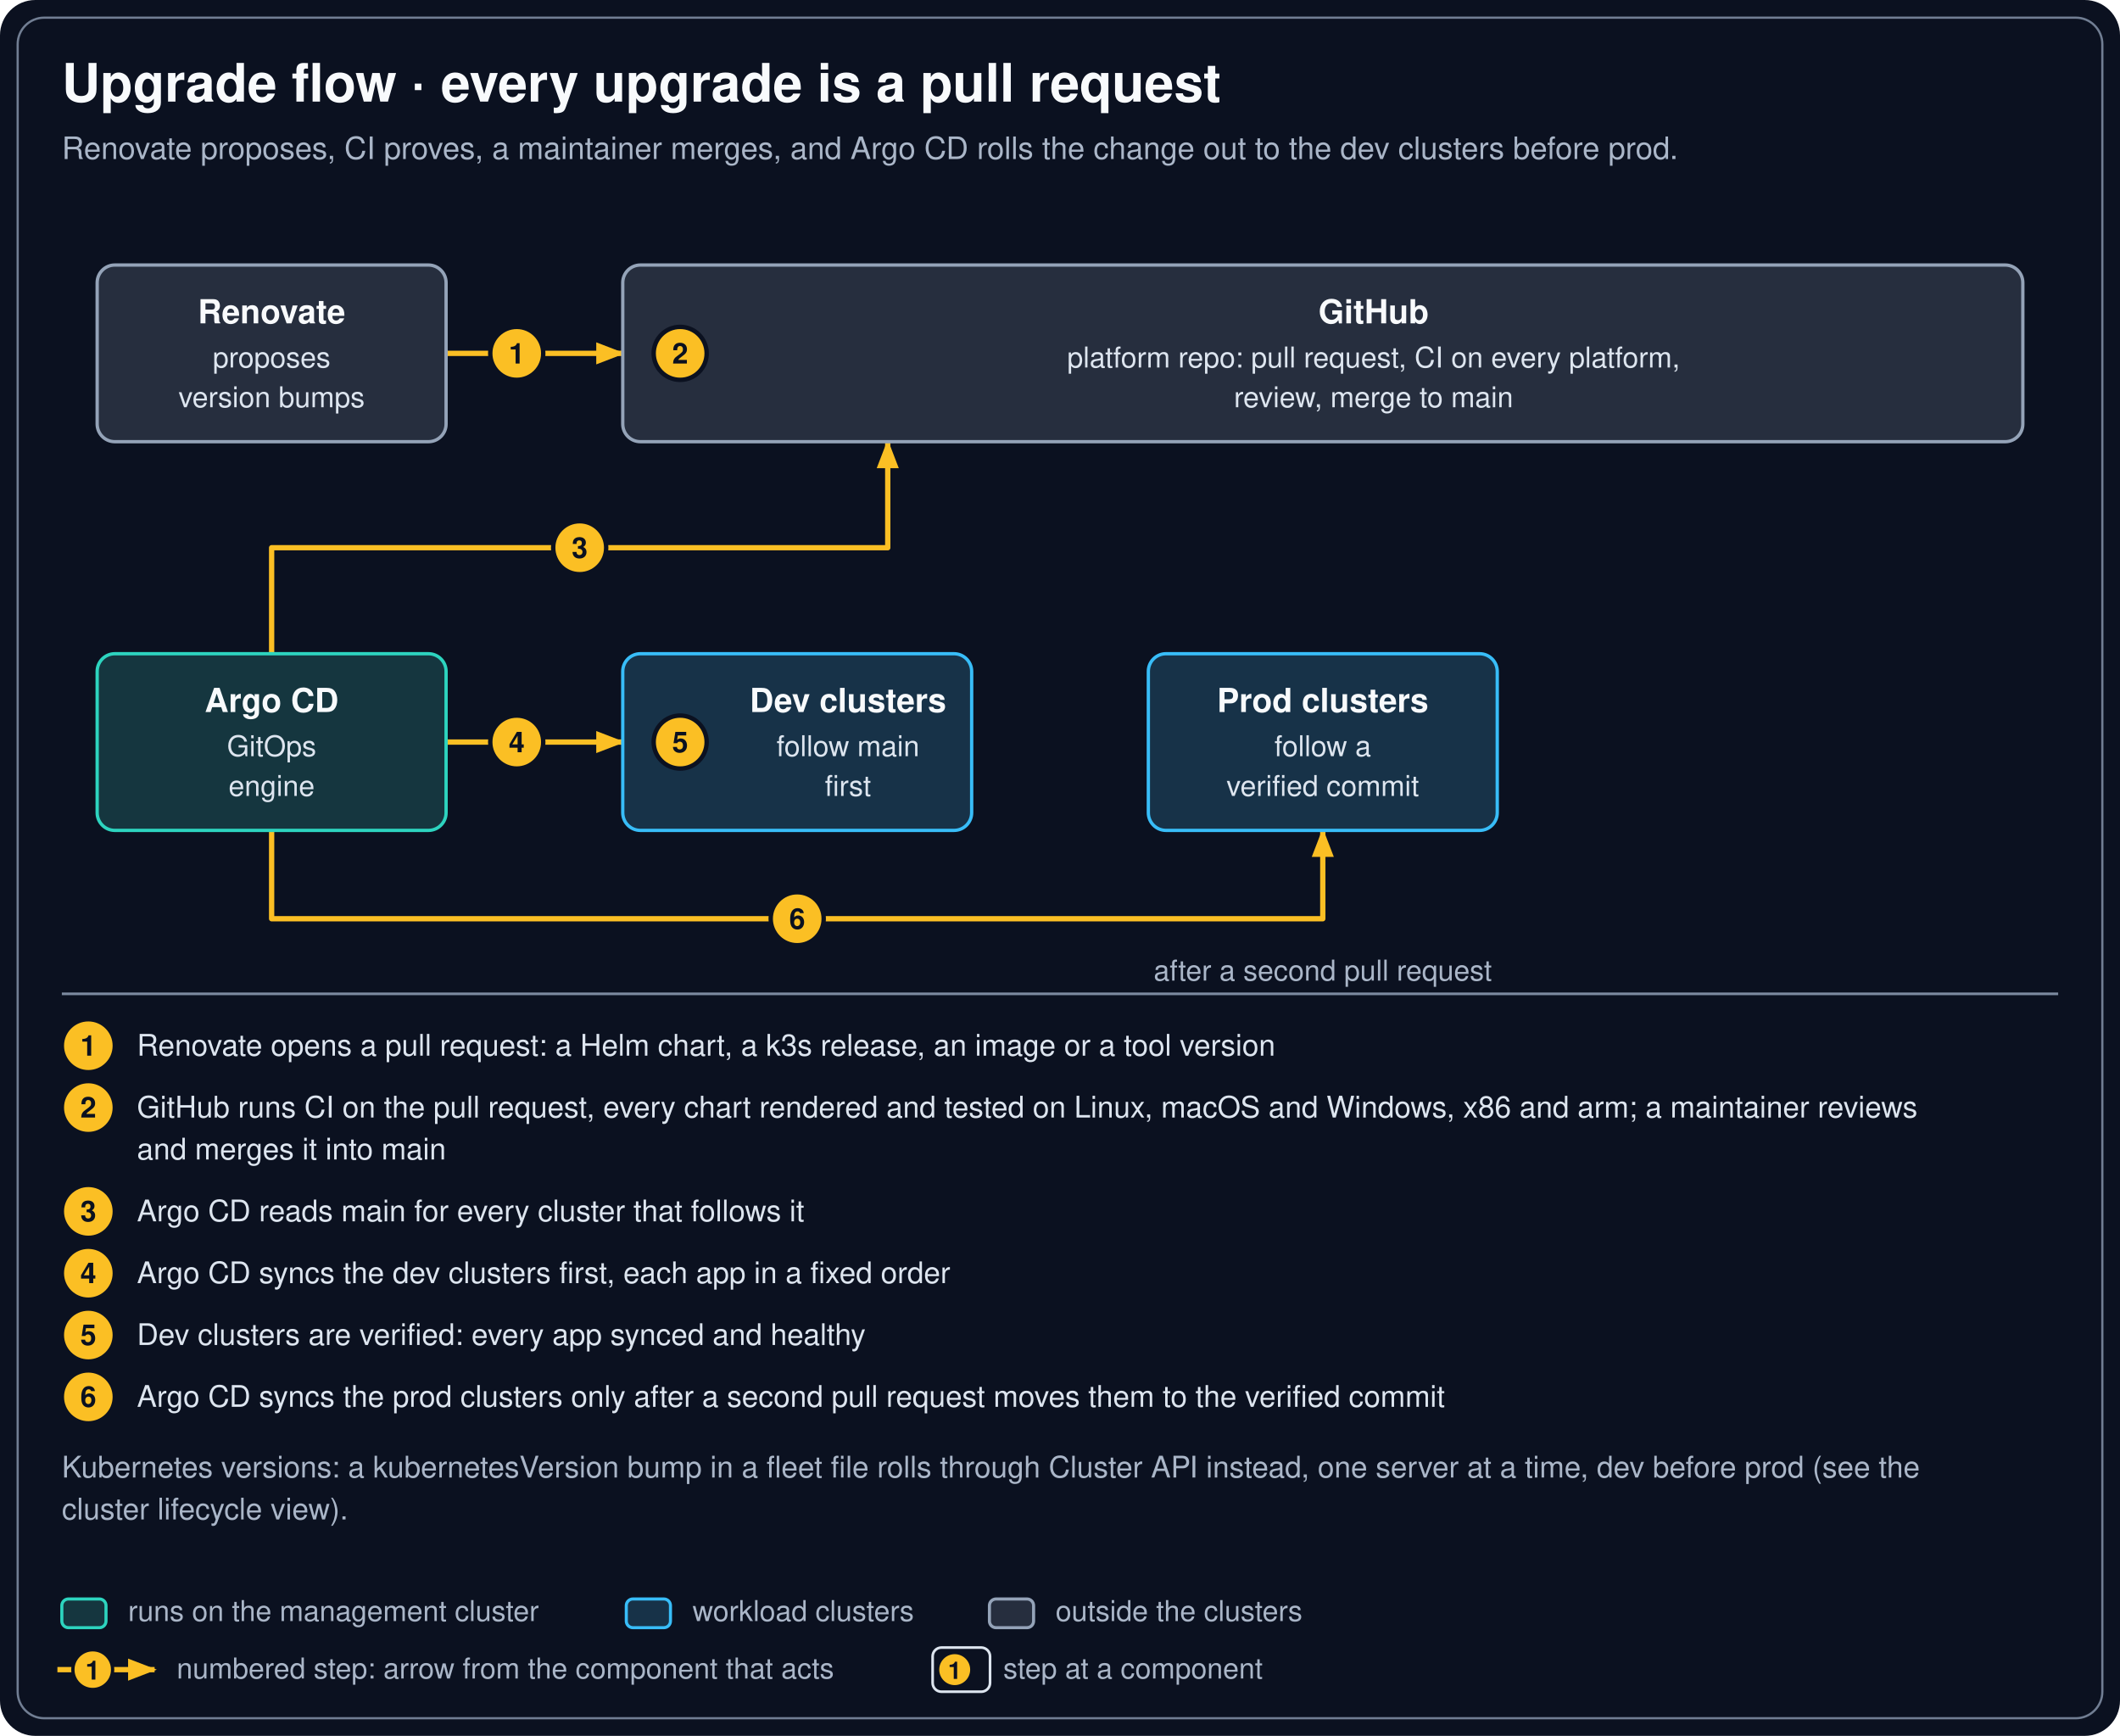
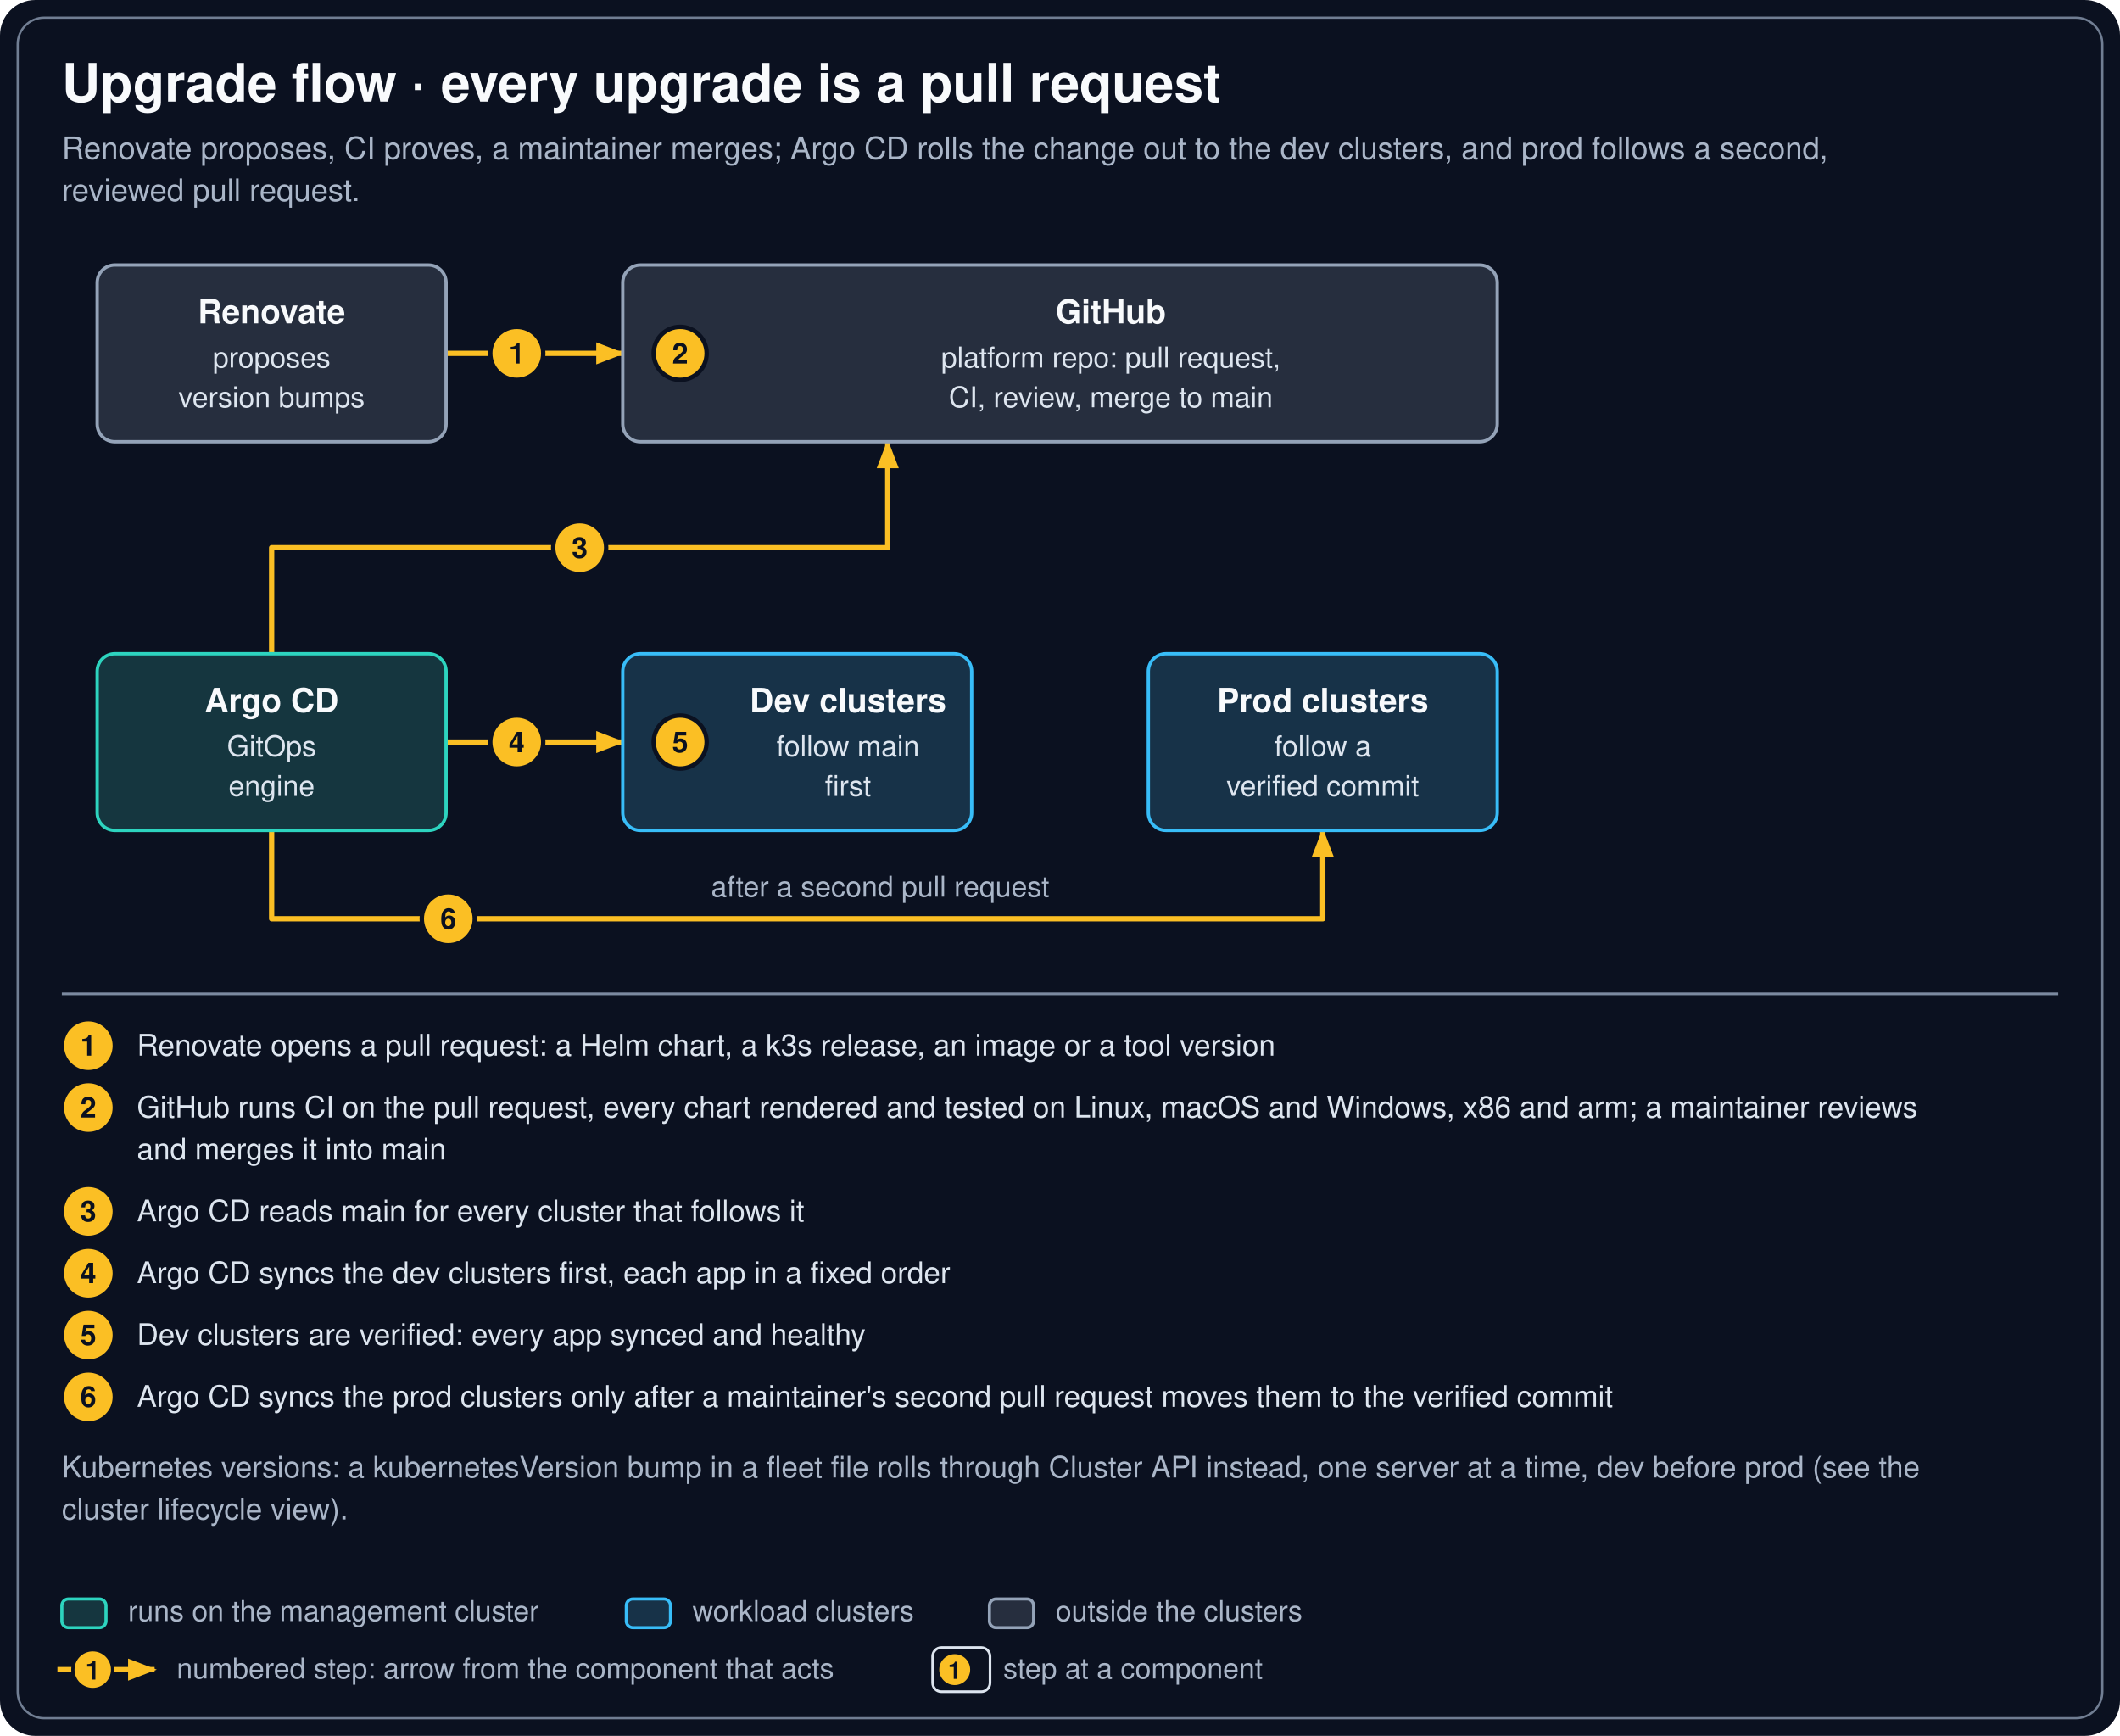
<svg xmlns="http://www.w3.org/2000/svg" width="960" height="786" viewBox="0 0 960 786" role="img" aria-label="Upgrade flow · every upgrade is a pull request">
  <style>.s{font-family:'Segoe UI','Helvetica Neue',Helvetica,Arial,'Liberation Sans',sans-serif}.m{font-family:'JetBrains Mono',SFMono-Regular,Menlo,Consolas,'Liberation Mono',monospace}.fx{fill:none;stroke-width:3.4;stroke-linecap:round;stroke-dasharray:4 10;opacity:0;animation:fxdash .9s linear infinite,fxseq 9.10s linear infinite both}@keyframes fxdash{to{stroke-dashoffset:-14}}@keyframes fxseq{0%{opacity:0}3%{opacity:1}29.0%{opacity:1}34.0%{opacity:0}100%{opacity:0}}@media (prefers-reduced-motion:reduce){.fx{animation:none;opacity:0}}</style>
  <defs>
    <marker id="ahfbbf24" markerWidth="13" markerHeight="10" refX="12" refY="5" orient="auto" markerUnits="userSpaceOnUse">
      <path d="M0,0 L13,5 L0,10 z" fill="#fbbf24" />
    </marker>
    <marker id="asfbbf24" markerWidth="13" markerHeight="10" refX="1" refY="5" orient="auto" markerUnits="userSpaceOnUse">
      <path d="M13,0 L0,5 L13,10 z" fill="#fbbf24" />
    </marker>
  </defs>
  <rect width="960" height="786" rx="16" fill="#0b1120" />
  <rect x="8" y="8" width="944" height="770" rx="12" fill="none" stroke="#8b9ab0" stroke-opacity=".8" />
  <path d="M 202.0 160.0 L 282.0 160.0" fill="none" stroke="#fbbf24" stroke-width="2.4" stroke-linejoin="round" marker-end="url(#ahfbbf24)" />
  <path d="M 123.0 296.0 L 123.0 248.0 L 402.0 248.0 L 402.0 200.0" fill="none" stroke="#fbbf24" stroke-width="2.4" stroke-linejoin="round" marker-end="url(#ahfbbf24)" />
  <path d="M 202.0 336.0 L 282.0 336.0" fill="none" stroke="#fbbf24" stroke-width="2.4" stroke-linejoin="round" marker-end="url(#ahfbbf24)" />
  <path d="M 123.0 376.0 L 123.0 416.0 L 599.0 416.0 L 599.0 376.0" fill="none" stroke="#fbbf24" stroke-width="2.4" stroke-linejoin="round" marker-end="url(#ahfbbf24)" />
  <path class="fx" d="M 202.0 160.0 L 282.0 160.0" stroke="#fde5a7" style="animation-delay:0s,0.00s" />
  <path class="fx" d="M 123.0 296.0 L 123.0 248.0 L 402.0 248.0 L 402.0 200.0" stroke="#fde5a7" style="animation-delay:0s,2.20s" />
  <path class="fx" d="M 202.0 336.0 L 282.0 336.0" stroke="#fde5a7" style="animation-delay:0s,3.30s" />
  <path class="fx" d="M 123.0 376.0 L 123.0 416.0 L 599.0 416.0 L 599.0 376.0" stroke="#fde5a7" style="animation-delay:0s,5.50s" />
  <rect x="44" y="120" width="158" height="80" rx="8" fill="#262e3e" stroke="#94a3b8" stroke-width="1.5" />
  <text class="s" x="123.0" y="146.4" font-size="15" fill="#f8fafc" font-weight="600" text-anchor="middle">Renovate</text>
  <text class="s" x="123.0" y="166.4" font-size="13" fill="#dde5ef" text-anchor="middle">proposes</text>
  <text class="s" x="123.0" y="184.4" font-size="13" fill="#dde5ef" text-anchor="middle">version bumps</text>
-   <rect x="282" y="120" width="634" height="80" rx="8" fill="#262e3e" stroke="#94a3b8" stroke-width="1.5" />
-   <text class="s" x="622.0" y="146.4" font-size="15" fill="#f8fafc" font-weight="600" text-anchor="middle">GitHub</text>
-   <text class="s" x="622.0" y="166.4" font-size="13" fill="#dde5ef" text-anchor="middle">platform repo: pull request, CI on every platform,</text>
-   <text class="s" x="622.0" y="184.4" font-size="13" fill="#dde5ef" text-anchor="middle">review, merge to main</text>
+   <rect x="282" y="120" width="396" height="80" rx="8" fill="#262e3e" stroke="#94a3b8" stroke-width="1.5" />
+   <text class="s" x="503.0" y="146.4" font-size="15" fill="#f8fafc" font-weight="600" text-anchor="middle">GitHub</text>
+   <text class="s" x="503.0" y="166.4" font-size="13" fill="#dde5ef" text-anchor="middle">platform repo: pull request,</text>
+   <text class="s" x="503.0" y="184.4" font-size="13" fill="#dde5ef" text-anchor="middle">CI, review, merge to main</text>
  <rect x="44" y="296" width="158" height="80" rx="8" fill="#15363f" stroke="#2dd4bf" stroke-width="1.5" />
  <text class="s" x="123.0" y="322.4" font-size="15" fill="#f8fafc" font-weight="600" text-anchor="middle">Argo CD</text>
  <text class="s" x="123.0" y="342.4" font-size="13" fill="#dde5ef" text-anchor="middle">GitOps</text>
  <text class="s" x="123.0" y="360.4" font-size="13" fill="#dde5ef" text-anchor="middle">engine</text>
  <rect x="282" y="296" width="158" height="80" rx="8" fill="#173248" stroke="#38bdf8" stroke-width="1.5" />
  <text class="s" x="384.0" y="322.4" font-size="15" fill="#f8fafc" font-weight="600" text-anchor="middle">Dev clusters</text>
  <text class="s" x="384.0" y="342.4" font-size="13" fill="#dde5ef" text-anchor="middle">follow main</text>
  <text class="s" x="384.0" y="360.4" font-size="13" fill="#dde5ef" text-anchor="middle">first</text>
  <rect x="520" y="296" width="158" height="80" rx="8" fill="#173248" stroke="#38bdf8" stroke-width="1.5" />
  <text class="s" x="599.0" y="322.4" font-size="15" fill="#f8fafc" font-weight="600" text-anchor="middle">Prod clusters</text>
  <text class="s" x="599.0" y="342.4" font-size="13" fill="#dde5ef" text-anchor="middle">follow a</text>
  <text class="s" x="599.0" y="360.4" font-size="13" fill="#dde5ef" text-anchor="middle">verified commit</text>
  <text class="s" x="28.0" y="46.0" font-size="24" fill="#f8fafc" font-weight="700">Upgrade flow · every upgrade is a pull request</text>
-   <text class="s" x="28.0" y="72.0" font-size="14" fill="#aab6c8">Renovate proposes, CI proves, a maintainer merges, and Argo CD rolls the change out to the dev clusters before prod.</text>
+   <text class="s" x="28.0" y="72.0" font-size="14" fill="#aab6c8">Renovate proposes, CI proves, a maintainer merges; Argo CD rolls the change out to the dev clusters, and prod follows a second,</text>
+   <text class="s" x="28.0" y="91.0" font-size="14" fill="#aab6c8">reviewed pull request.</text>
  <circle cx="308.0" cy="160.0" r="12" fill="#fbbf24" stroke="#0b1120" stroke-width="2" />
  <text class="s" x="308.0" y="164.6" font-size="13" font-weight="700" fill="#0b1120" text-anchor="middle">2</text>
  <circle cx="308.0" cy="336.0" r="12" fill="#fbbf24" stroke="#0b1120" stroke-width="2" />
  <text class="s" x="308.0" y="340.6" font-size="13" font-weight="700" fill="#0b1120" text-anchor="middle">5</text>
  <circle cx="234.0" cy="160.0" r="12" fill="#fbbf24" stroke="#0b1120" stroke-width="2" />
  <text class="s" x="234.0" y="164.6" font-size="13" font-weight="700" fill="#0b1120" text-anchor="middle">1</text>
  <circle cx="262.5" cy="248.0" r="12" fill="#fbbf24" stroke="#0b1120" stroke-width="2" />
  <text class="s" x="262.5" y="252.6" font-size="13" font-weight="700" fill="#0b1120" text-anchor="middle">3</text>
  <circle cx="234.0" cy="336.0" r="12" fill="#fbbf24" stroke="#0b1120" stroke-width="2" />
  <text class="s" x="234.0" y="340.6" font-size="13" font-weight="700" fill="#0b1120" text-anchor="middle">4</text>
-   <rect x="513.8" y="430.0" width="170.4" height="20.0" rx="3" fill="#0b1120" />
-   <text class="s" x="599.0" y="444.0" font-size="13" fill="#aab6c8" text-anchor="middle">after a second pull request</text>
-   <circle cx="361.0" cy="416.0" r="12" fill="#fbbf24" stroke="#0b1120" stroke-width="2" />
-   <text class="s" x="361.0" y="420.6" font-size="13" font-weight="700" fill="#0b1120" text-anchor="middle">6</text>
-   <line x1="28" y1="450.0" x2="932" y2="450.0" stroke="#7c8aa0" stroke-width="1.2" />
+   <rect x="318.0" y="392.0" width="170.4" height="20.0" rx="3" fill="#0b1120" />
+   <text class="s" x="322.0" y="406.0" font-size="13" fill="#aab6c8">after a second pull request</text>
+   <circle cx="203.0" cy="416.0" r="12" fill="#fbbf24" stroke="#0b1120" stroke-width="2" />
+   <text class="s" x="203.0" y="420.6" font-size="13" font-weight="700" fill="#0b1120" text-anchor="middle">6</text>
+   <line x1="28" y1="450" x2="932" y2="450" stroke="#7c8aa0" stroke-width="1.2" />
  <circle cx="40" cy="473.5" r="11" fill="#fbbf24" />
-   <text class="s" x="40" y="478.0" font-size="13" font-weight="700" fill="#0b1120" text-anchor="middle">1</text>
+   <text class="s" x="40" y="478" font-size="13" font-weight="700" fill="#0b1120" text-anchor="middle">1</text>
  <text class="s" x="62.0" y="478.0" font-size="13.5" fill="#dde5ef">Renovate opens a pull request: a Helm chart, a k3s release, an image or a tool version</text>
  <circle cx="40" cy="501.5" r="11" fill="#fbbf24" />
-   <text class="s" x="40" y="506.0" font-size="13" font-weight="700" fill="#0b1120" text-anchor="middle">2</text>
+   <text class="s" x="40" y="506" font-size="13" font-weight="700" fill="#0b1120" text-anchor="middle">2</text>
  <text class="s" x="62.0" y="506.0" font-size="13.5" fill="#dde5ef">GitHub runs CI on the pull request, every chart rendered and tested on Linux, macOS and Windows, x86 and arm; a maintainer reviews</text>
  <text class="s" x="62.0" y="525.0" font-size="13.5" fill="#dde5ef">and merges it into main</text>
  <circle cx="40" cy="548.5" r="11" fill="#fbbf24" />
-   <text class="s" x="40" y="553.0" font-size="13" font-weight="700" fill="#0b1120" text-anchor="middle">3</text>
+   <text class="s" x="40" y="553" font-size="13" font-weight="700" fill="#0b1120" text-anchor="middle">3</text>
  <text class="s" x="62.0" y="553.0" font-size="13.5" fill="#dde5ef">Argo CD reads main for every cluster that follows it</text>
  <circle cx="40" cy="576.5" r="11" fill="#fbbf24" />
-   <text class="s" x="40" y="581.0" font-size="13" font-weight="700" fill="#0b1120" text-anchor="middle">4</text>
+   <text class="s" x="40" y="581" font-size="13" font-weight="700" fill="#0b1120" text-anchor="middle">4</text>
  <text class="s" x="62.0" y="581.0" font-size="13.5" fill="#dde5ef">Argo CD syncs the dev clusters first, each app in a fixed order</text>
  <circle cx="40" cy="604.5" r="11" fill="#fbbf24" />
-   <text class="s" x="40" y="609.0" font-size="13" font-weight="700" fill="#0b1120" text-anchor="middle">5</text>
+   <text class="s" x="40" y="609" font-size="13" font-weight="700" fill="#0b1120" text-anchor="middle">5</text>
  <text class="s" x="62.0" y="609.0" font-size="13.5" fill="#dde5ef">Dev clusters are verified: every app synced and healthy</text>
  <circle cx="40" cy="632.5" r="11" fill="#fbbf24" />
-   <text class="s" x="40" y="637.0" font-size="13" font-weight="700" fill="#0b1120" text-anchor="middle">6</text>
-   <text class="s" x="62.0" y="637.0" font-size="13.5" fill="#dde5ef">Argo CD syncs the prod clusters only after a second pull request moves them to the verified commit</text>
+   <text class="s" x="40" y="637" font-size="13" font-weight="700" fill="#0b1120" text-anchor="middle">6</text>
+   <text class="s" x="62.0" y="637.0" font-size="13.5" fill="#dde5ef">Argo CD syncs the prod clusters only after a maintainer's second pull request moves them to the verified commit</text>
  <text class="s" x="28.0" y="669.0" font-size="13.5" fill="#aab6c8">Kubernetes versions: a kubernetesVersion bump in a fleet file rolls through Cluster API instead, one server at a time, dev before prod (see the</text>
  <text class="s" x="28.0" y="688.0" font-size="13.5" fill="#aab6c8">cluster lifecycle view).</text>
-   <rect x="28" y="724.0" width="20" height="13" rx="3" fill="#15363f" stroke="#2dd4bf" stroke-width="1.4" />
+   <rect x="28" y="724" width="20" height="13" rx="3" fill="#15363f" stroke="#2dd4bf" stroke-width="1.4" />
  <text class="s" x="58.0" y="734.0" font-size="13" fill="#aab6c8">runs on the management cluster</text>
-   <rect x="283.605" y="724.0" width="20" height="13" rx="3" fill="#173248" stroke="#38bdf8" stroke-width="1.4" />
+   <rect x="283.605" y="724" width="20" height="13" rx="3" fill="#173248" stroke="#38bdf8" stroke-width="1.4" />
  <text class="s" x="313.6" y="734.0" font-size="13" fill="#aab6c8">workload clusters</text>
-   <rect x="448.042" y="724.0" width="20" height="13" rx="3" fill="#262e3e" stroke="#94a3b8" stroke-width="1.4" />
+   <rect x="448.042" y="724" width="20" height="13" rx="3" fill="#262e3e" stroke="#94a3b8" stroke-width="1.4" />
  <text class="s" x="478.0" y="734.0" font-size="13" fill="#aab6c8">outside the clusters</text>
-   <path d="M 26 756.0 L 70 756.0" stroke="#fbbf24" stroke-width="2.4" marker-end="url(#ahfbbf24)" />
-   <circle cx="42" cy="756.0" r="9" fill="#fbbf24" stroke="#0b1120" stroke-width="1.5" />
+   <path d="M 26 756 L 70 756" stroke="#fbbf24" stroke-width="2.4" marker-end="url(#ahfbbf24)" />
+   <circle cx="42" cy="756" r="9" fill="#fbbf24" stroke="#0b1120" stroke-width="1.5" />
  <text class="s" x="42" y="760.5" font-size="12" font-weight="700" fill="#0b1120" text-anchor="middle">1</text>
  <text class="s" x="80.0" y="760.0" font-size="13" fill="#aab6c8">numbered step: arrow from the component that acts</text>
-   <rect x="422.32" y="746.0" width="26" height="20" rx="4" fill="none" stroke="#dde5ef" stroke-width="1.2" />
-   <circle cx="432.32" cy="756.0" r="7" fill="#fbbf24" />
+   <rect x="422.32" y="746" width="26" height="20" rx="4" fill="none" stroke="#dde5ef" stroke-width="1.2" />
+   <circle cx="432.32" cy="756" r="7" fill="#fbbf24" />
  <text class="s" x="432.32" y="760.2" font-size="11" font-weight="700" fill="#0b1120" text-anchor="middle">1</text>
  <text class="s" x="454.3" y="760.0" font-size="13" fill="#aab6c8">step at a component</text>
</svg>
